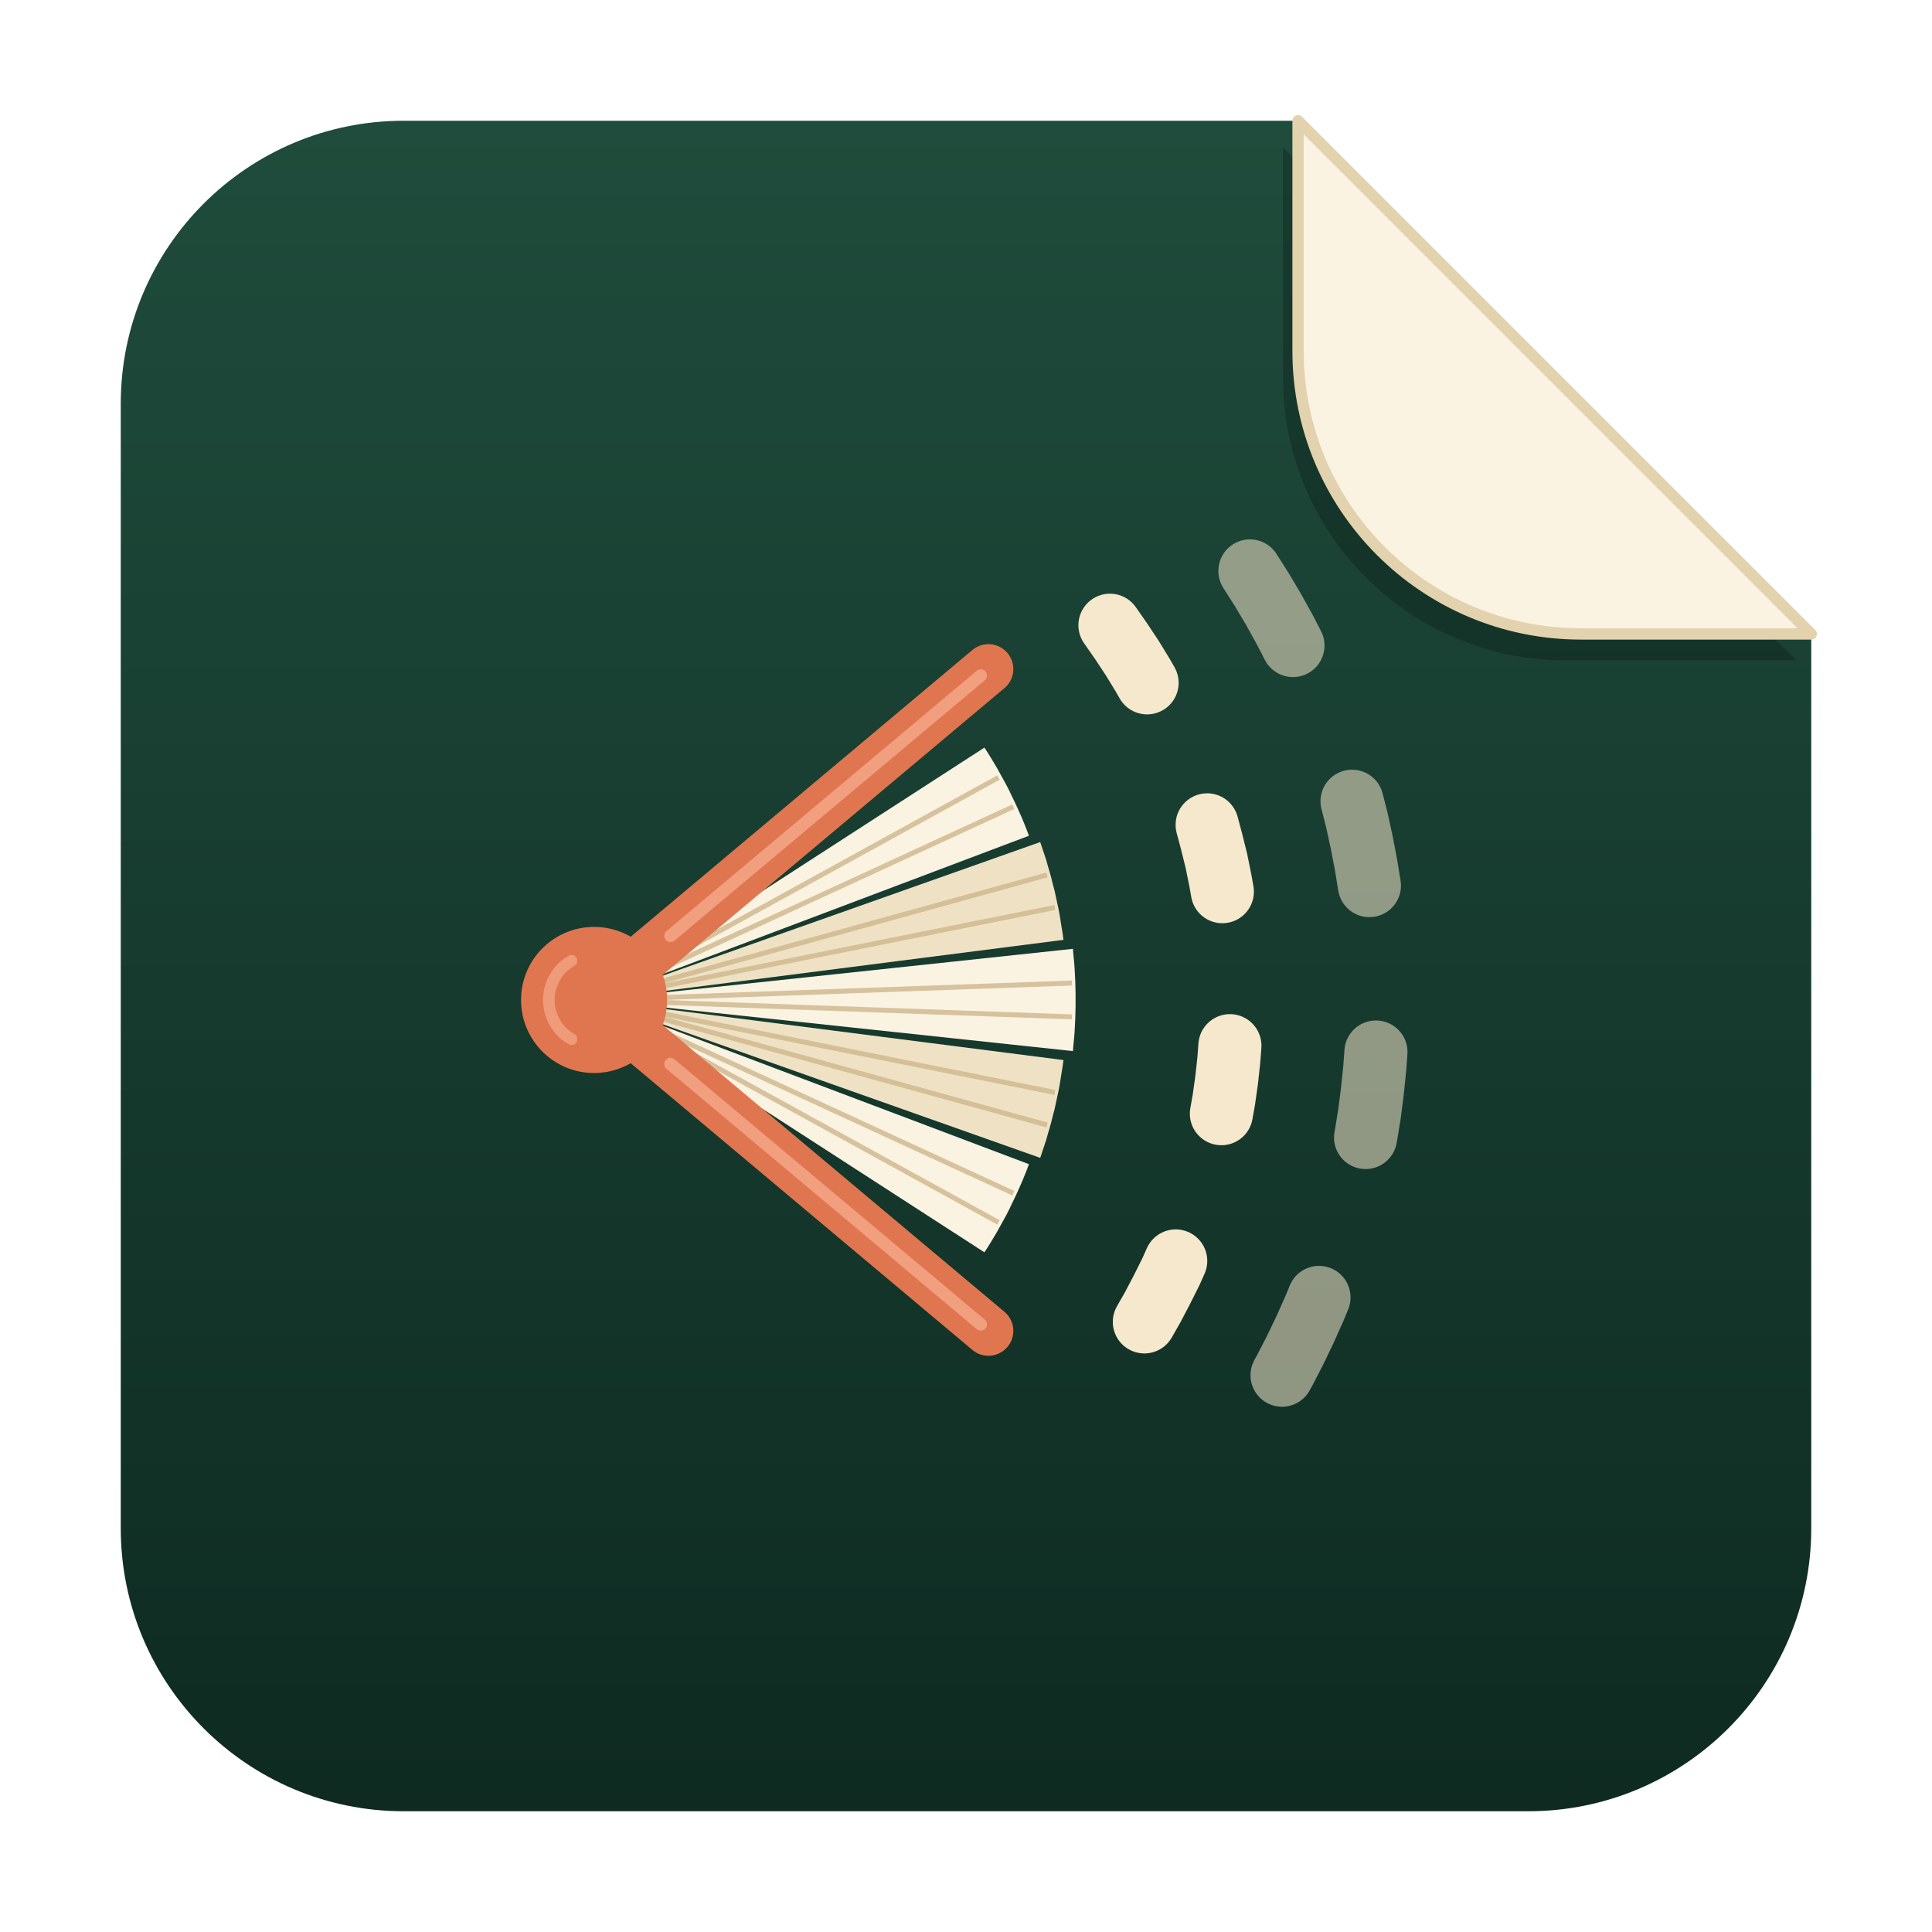
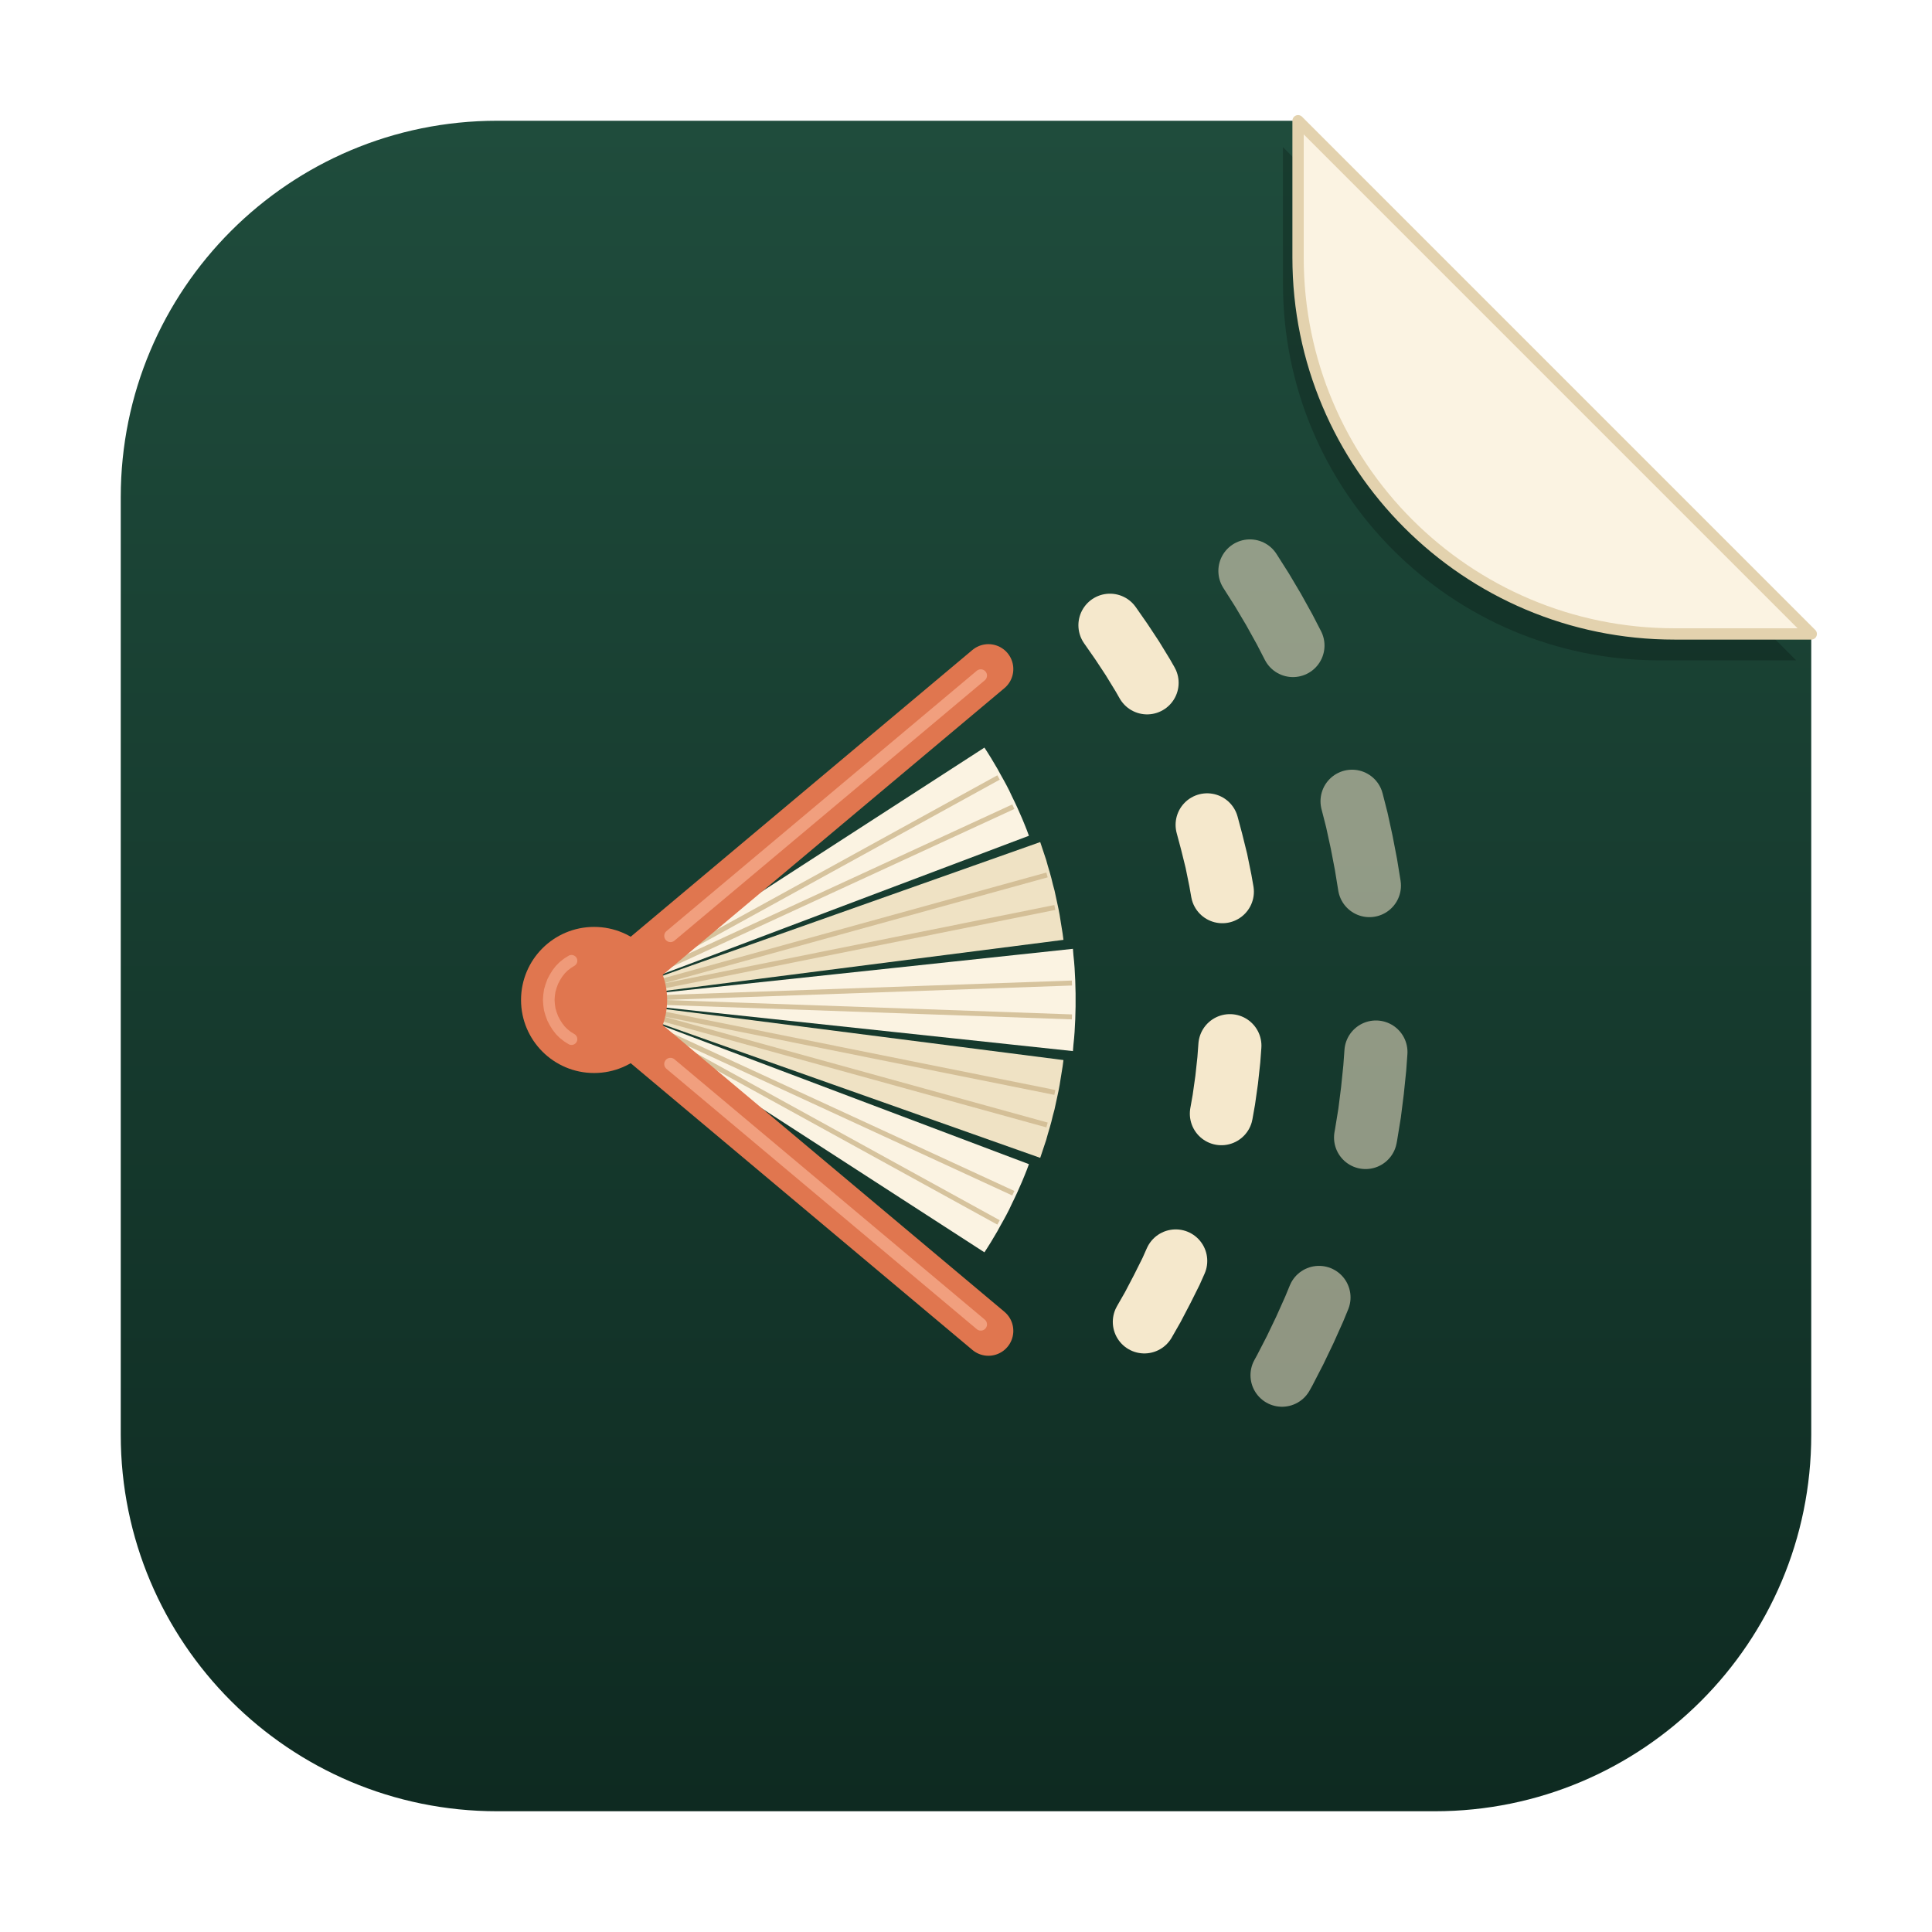
<svg xmlns="http://www.w3.org/2000/svg" viewBox="0 0 1024 1024">
  <defs>
    <linearGradient id="forest" x1="0" y1="0" x2="0" y2="1">
      <stop offset="0" stop-color="#1f4c3c" />
      <stop offset="1" stop-color="#0e2a21" />
    </linearGradient>
  </defs>
-   <path d="M 214.0 64.0 H 688.0 L 960.0 336.0 V 810.0 A 150.0 150.0 0 0 1 810.0 960.0 H 214.0 A 150.0 150.0 0 0 1 64.0 810.0 V 214.0 A 150.0 150.0 0 0 1 214.0 64.0 Z" fill="url(#forest)" />
+   <path d="M 263.5 64.0 H 688.0 L 960.0 336.0 V 760.5 A 199.5 199.5 0 0 1 760.5 960.0 H 263.5 A 199.5 199.5 0 0 1 64.0 760.5 V 263.5 A 199.5 199.5 0 0 1 263.5 64.0 Z" fill="url(#forest)" />
  <g transform="translate(54.40 79.44) scale(0.88)">
    <path d="M 606.7 286.3 613.6 296.2 620.2 306.2 626.5 316.5 632.5 327.0 638.1 337.7 643.5 348.5 648.4 359.5 653.0 370.6 657.3 381.9 661.2 393.3 664.8 404.9 667.9 416.5 670.8 428.2 673.2 440.0 675.3 451.9 677.0 463.9 678.3 475.9 679.2 487.9 679.8 499.9 680.0 512.0 679.8 524.1 679.2 536.1 678.3 548.1 677.0 560.1 675.3 572.1 673.2 584.0 670.8 595.8 667.9 607.5 664.8 619.1 661.2 630.7 657.3 642.1 653.0 653.4 648.4 664.5 643.5 675.5 638.1 686.3 632.5 697.0 626.5 707.5 620.2 717.8 613.6 727.8 606.7 737.7" stroke="#f5e8cc" stroke-width="38.0" fill="none" stroke-linecap="round" opacity="1.0" stroke-dasharray="41.3 93.1" />
    <path d="M 691.0 253.6 698.3 265.1 705.3 276.9 711.9 288.8 718.2 301.0 724.1 313.3 729.7 325.8 734.9 338.4 739.8 351.2 744.2 364.1 748.3 377.2 752.0 390.3 755.4 403.6 758.3 416.9 760.9 430.4 763.1 443.9 764.8 457.4 766.2 471.0 767.2 484.7 767.8 498.3 768.0 512.0 767.8 525.7 767.2 539.3 766.2 553.0 764.8 566.6 763.1 580.1 760.9 593.6 758.3 607.1 755.4 620.4 752.0 633.7 748.3 646.8 744.2 659.9 739.8 672.8 734.9 685.6 729.7 698.2 724.1 710.7 718.2 723.0 711.9 735.2 705.3 747.1 698.3 758.9 691.0 770.4" stroke="#f5e8cc" stroke-width="38.0" fill="none" stroke-linecap="round" opacity="0.55" stroke-dasharray="51.9 100.5" />
    <path d="M 296.0 512.0 531.1 360.0 533.1 363.1 535.1 366.3 537.0 369.5 538.9 372.7 540.7 376.0 542.5 379.2 544.3 382.5 546.0 385.8 547.6 389.2 549.2 392.5 550.8 395.9 552.3 399.3 553.8 402.7 555.2 406.1 556.6 409.6 557.9 413.1 Z" fill="#fbf3e2" />
    <path d="M 296.0 512.0 L 539.6 378.0" stroke="#cdb68c" stroke-width="3" opacity="0.8" />
    <path d="M 296.0 512.0 L 548.5 395.6" stroke="#cdb68c" stroke-width="3" opacity="0.8" />
    <path d="M 296.0 512.0 564.7 416.9 565.9 420.5 567.1 424.1 568.3 427.7 569.3 431.3 570.4 435.0 571.4 438.6 572.3 442.3 573.3 446.0 574.1 449.7 574.9 453.4 575.7 457.1 576.4 460.8 577.0 464.6 577.6 468.3 578.2 472.0 578.7 475.8 Z" fill="#efe2c4" />
    <path d="M 296.0 512.0 L 568.8 436.7" stroke="#cdb68c" stroke-width="3" opacity="0.8" />
    <path d="M 296.0 512.0 L 573.5 456.3" stroke="#cdb68c" stroke-width="3" opacity="0.8" />
    <path d="M 296.0 512.0 584.4 481.2 584.7 485.0 585.1 488.9 585.4 492.7 585.6 496.6 585.8 500.4 585.9 504.3 586.0 508.1 586.0 512.0 586.0 515.9 585.9 519.7 585.8 523.6 585.6 527.4 585.4 531.3 585.1 535.1 584.7 539.0 584.4 542.8 Z" fill="#fbf3e2" />
    <path d="M 296.0 512.0 L 583.8 501.8" stroke="#cdb68c" stroke-width="3" opacity="0.8" />
    <path d="M 296.0 512.0 L 583.8 522.2" stroke="#cdb68c" stroke-width="3" opacity="0.8" />
    <path d="M 296.0 512.0 578.7 548.2 578.2 552.0 577.6 555.7 577.0 559.4 576.4 563.2 575.7 566.9 574.9 570.6 574.1 574.3 573.3 578.0 572.3 581.7 571.4 585.4 570.4 589.0 569.3 592.7 568.3 596.3 567.1 599.9 565.9 603.5 564.7 607.1 Z" fill="#efe2c4" />
    <path d="M 296.0 512.0 L 573.5 567.7" stroke="#cdb68c" stroke-width="3" opacity="0.8" />
    <path d="M 296.0 512.0 L 568.8 587.3" stroke="#cdb68c" stroke-width="3" opacity="0.8" />
    <path d="M 296.0 512.0 557.9 610.9 556.6 614.4 555.2 617.9 553.8 621.3 552.3 624.7 550.8 628.1 549.2 631.5 547.6 634.8 546.0 638.2 544.3 641.5 542.5 644.8 540.7 648.0 538.9 651.3 537.0 654.5 535.1 657.7 533.1 660.9 531.1 664.0 Z" fill="#fbf3e2" />
    <path d="M 296.0 512.0 L 548.5 628.4" stroke="#cdb68c" stroke-width="3" opacity="0.8" />
    <path d="M 296.0 512.0 L 539.6 646.0" stroke="#cdb68c" stroke-width="3" opacity="0.8" />
    <path d="M 296.0 512.0 L 533.5 312.7" stroke="#e0764f" stroke-width="30.0" stroke-linecap="round" />
    <path d="M 342.0 473.4 L 528.9 316.6" stroke="#f3a383" stroke-width="7.5" stroke-linecap="round" opacity="0.9" />
    <path d="M 296.0 512.0 L 533.5 711.3" stroke="#e0764f" stroke-width="30.0" stroke-linecap="round" />
    <path d="M 342.0 550.6 L 528.9 707.4" stroke="#f3a383" stroke-width="7.5" stroke-linecap="round" opacity="0.9" />
    <circle cx="296.0" cy="512.0" r="44.0" fill="#e0764f" />
    <path d="M 282.4 535.6 280.0 534.1 277.7 532.3 275.7 530.3 273.9 528.0 272.4 525.6 271.1 523.1 270.1 520.4 269.3 517.7 268.9 514.9 268.7 512.0 268.9 509.1 269.3 506.3 270.1 503.6 271.1 500.9 272.4 498.4 273.9 496.0 275.7 493.7 277.7 491.7 280.0 489.9 282.4 488.4" stroke="#f3a383" stroke-width="7" fill="none" stroke-linecap="round" opacity="0.8" />
  </g>
-   <path d="M 688.0 64.0 V 186.0 A 150.0 150.0 0 0 0 838.0 336.0 H 960.0 Z" fill="#000000" opacity="0.22" transform="translate(-8 14)" />
-   <path d="M 688.0 64.0 V 186.0 A 150.0 150.0 0 0 0 838.0 336.0 H 960.0 Z" fill="#fbf3e2" stroke="#e3d2ae" stroke-width="6" stroke-linejoin="round" />
+   <path d="M 688.0 64.0 V 136.5 A 199.5 199.5 0 0 0 887.5 336.0 H 960.0 Z" fill="#000000" opacity="0.22" transform="translate(-8 14)" />
+   <path d="M 688.0 64.0 V 136.5 A 199.5 199.5 0 0 0 887.5 336.0 H 960.0 Z" fill="#fbf3e2" stroke="#e3d2ae" stroke-width="6" stroke-linejoin="round" />
</svg>
